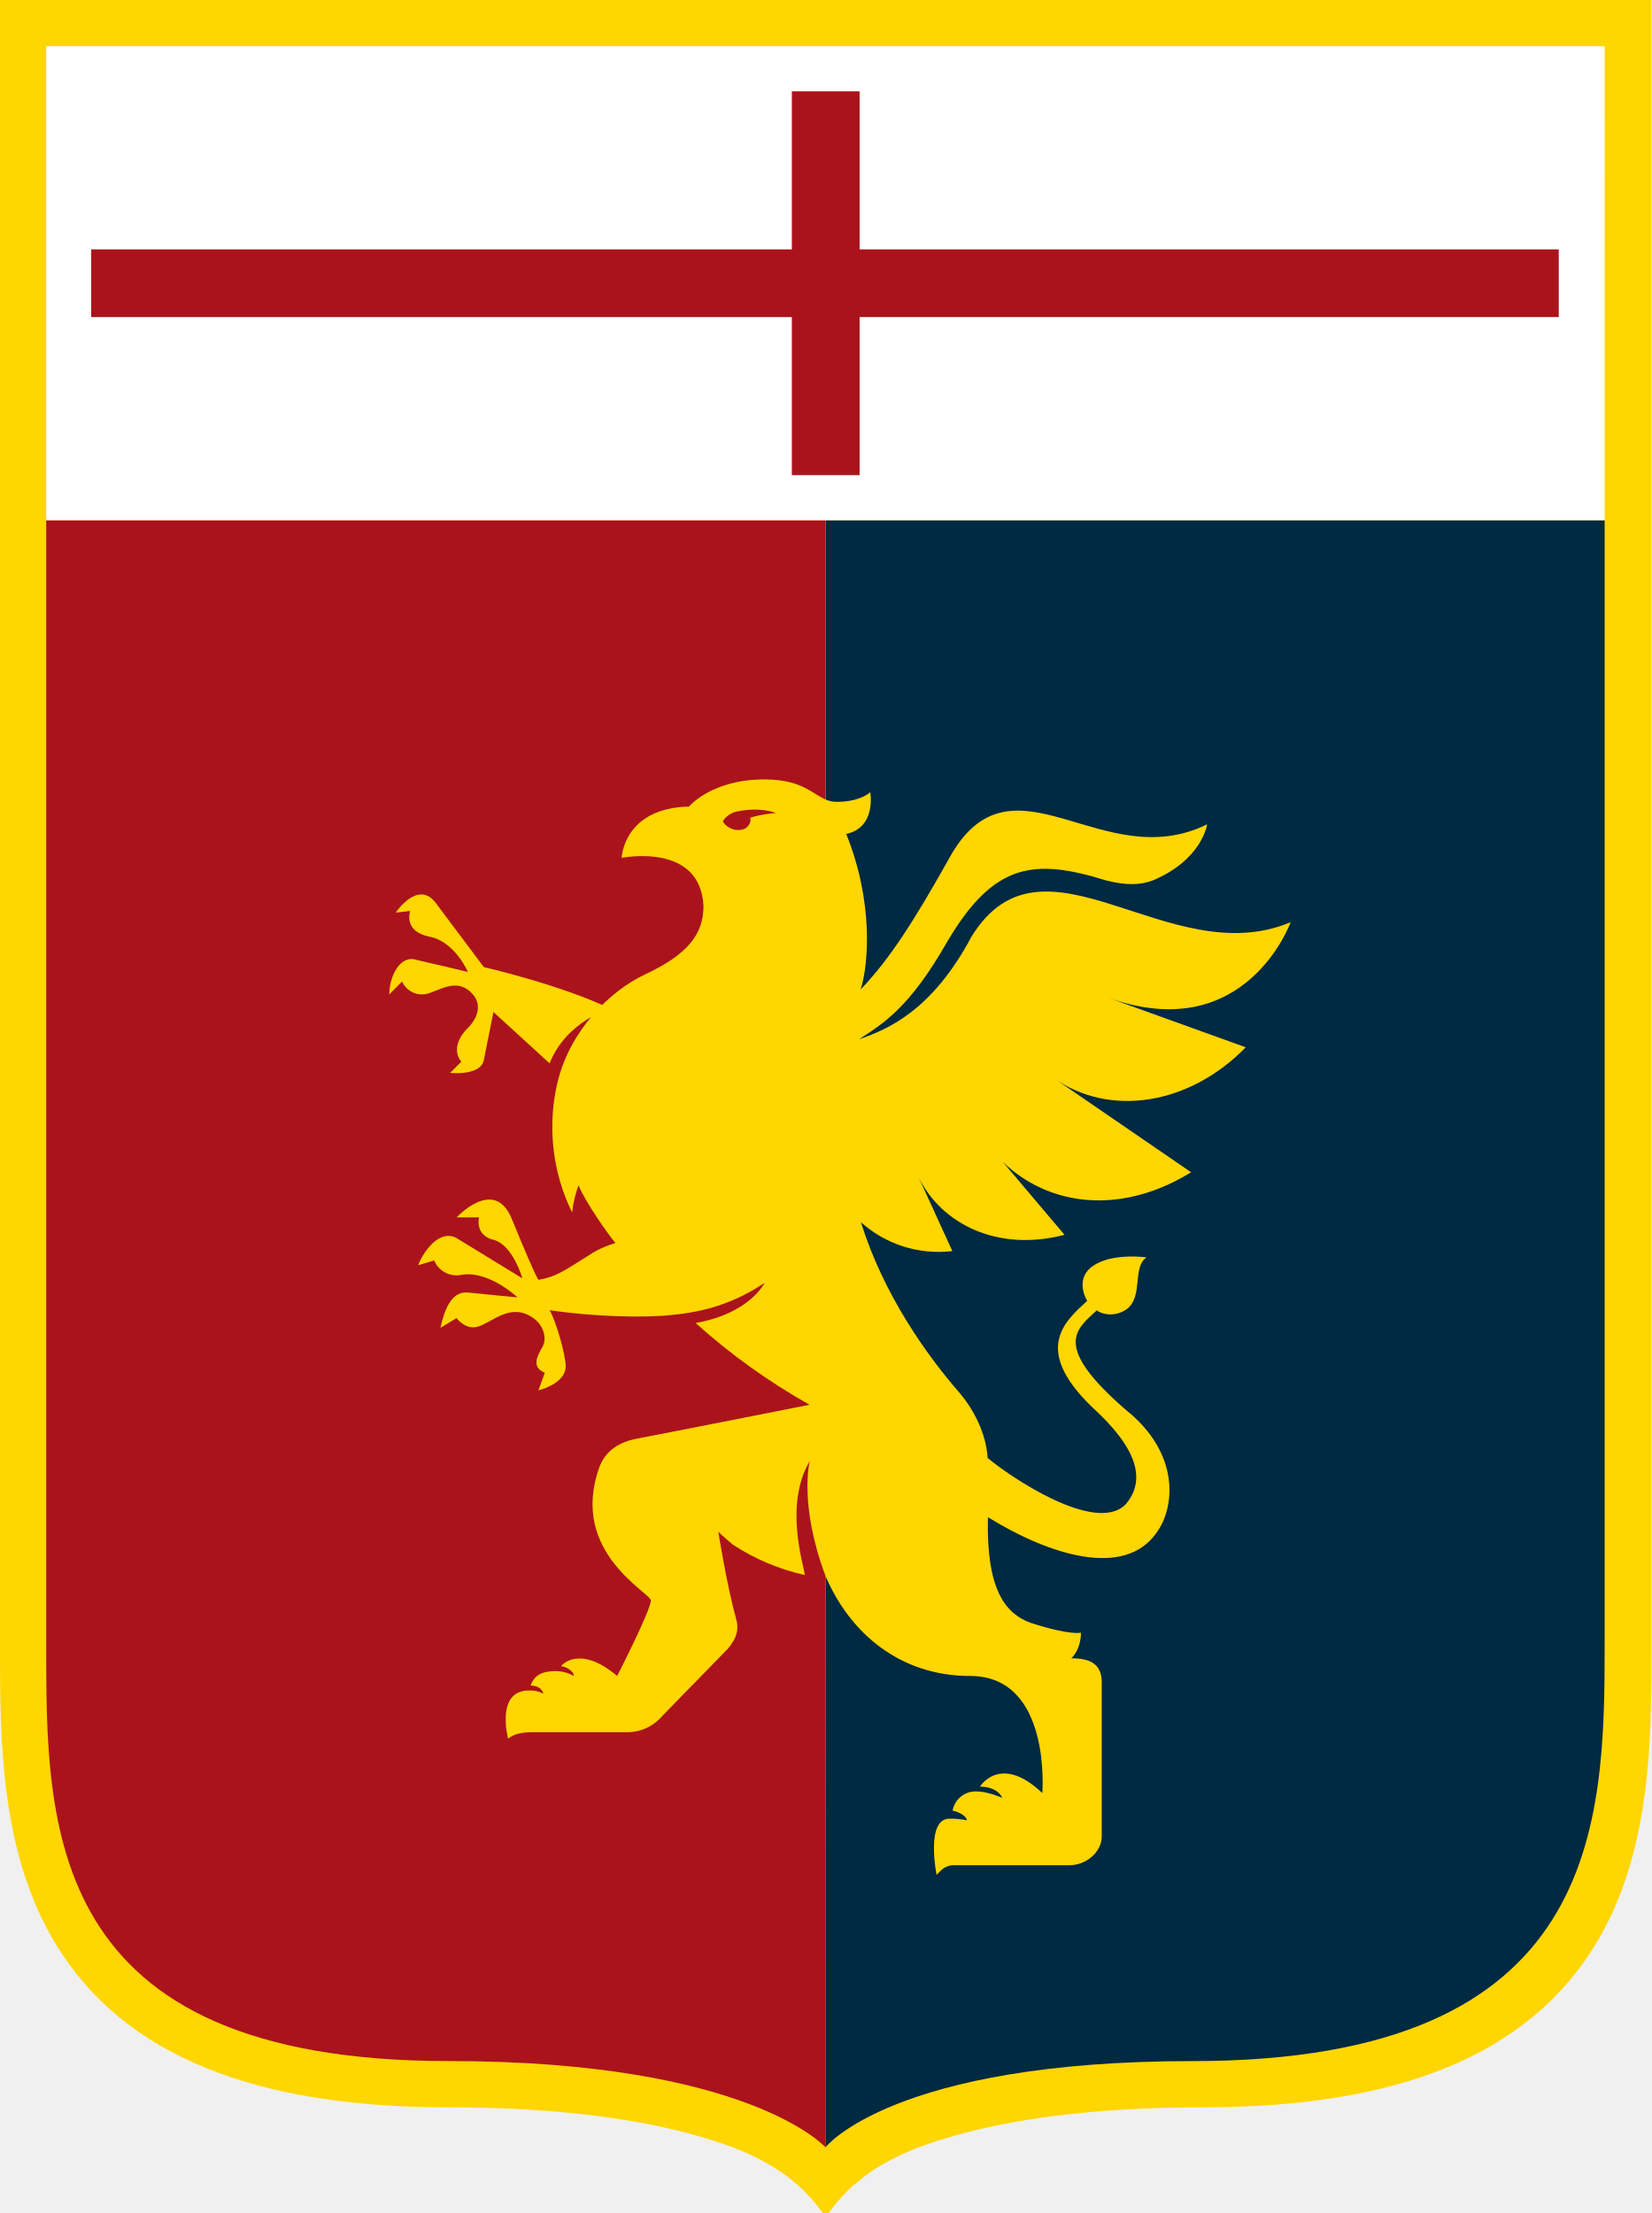
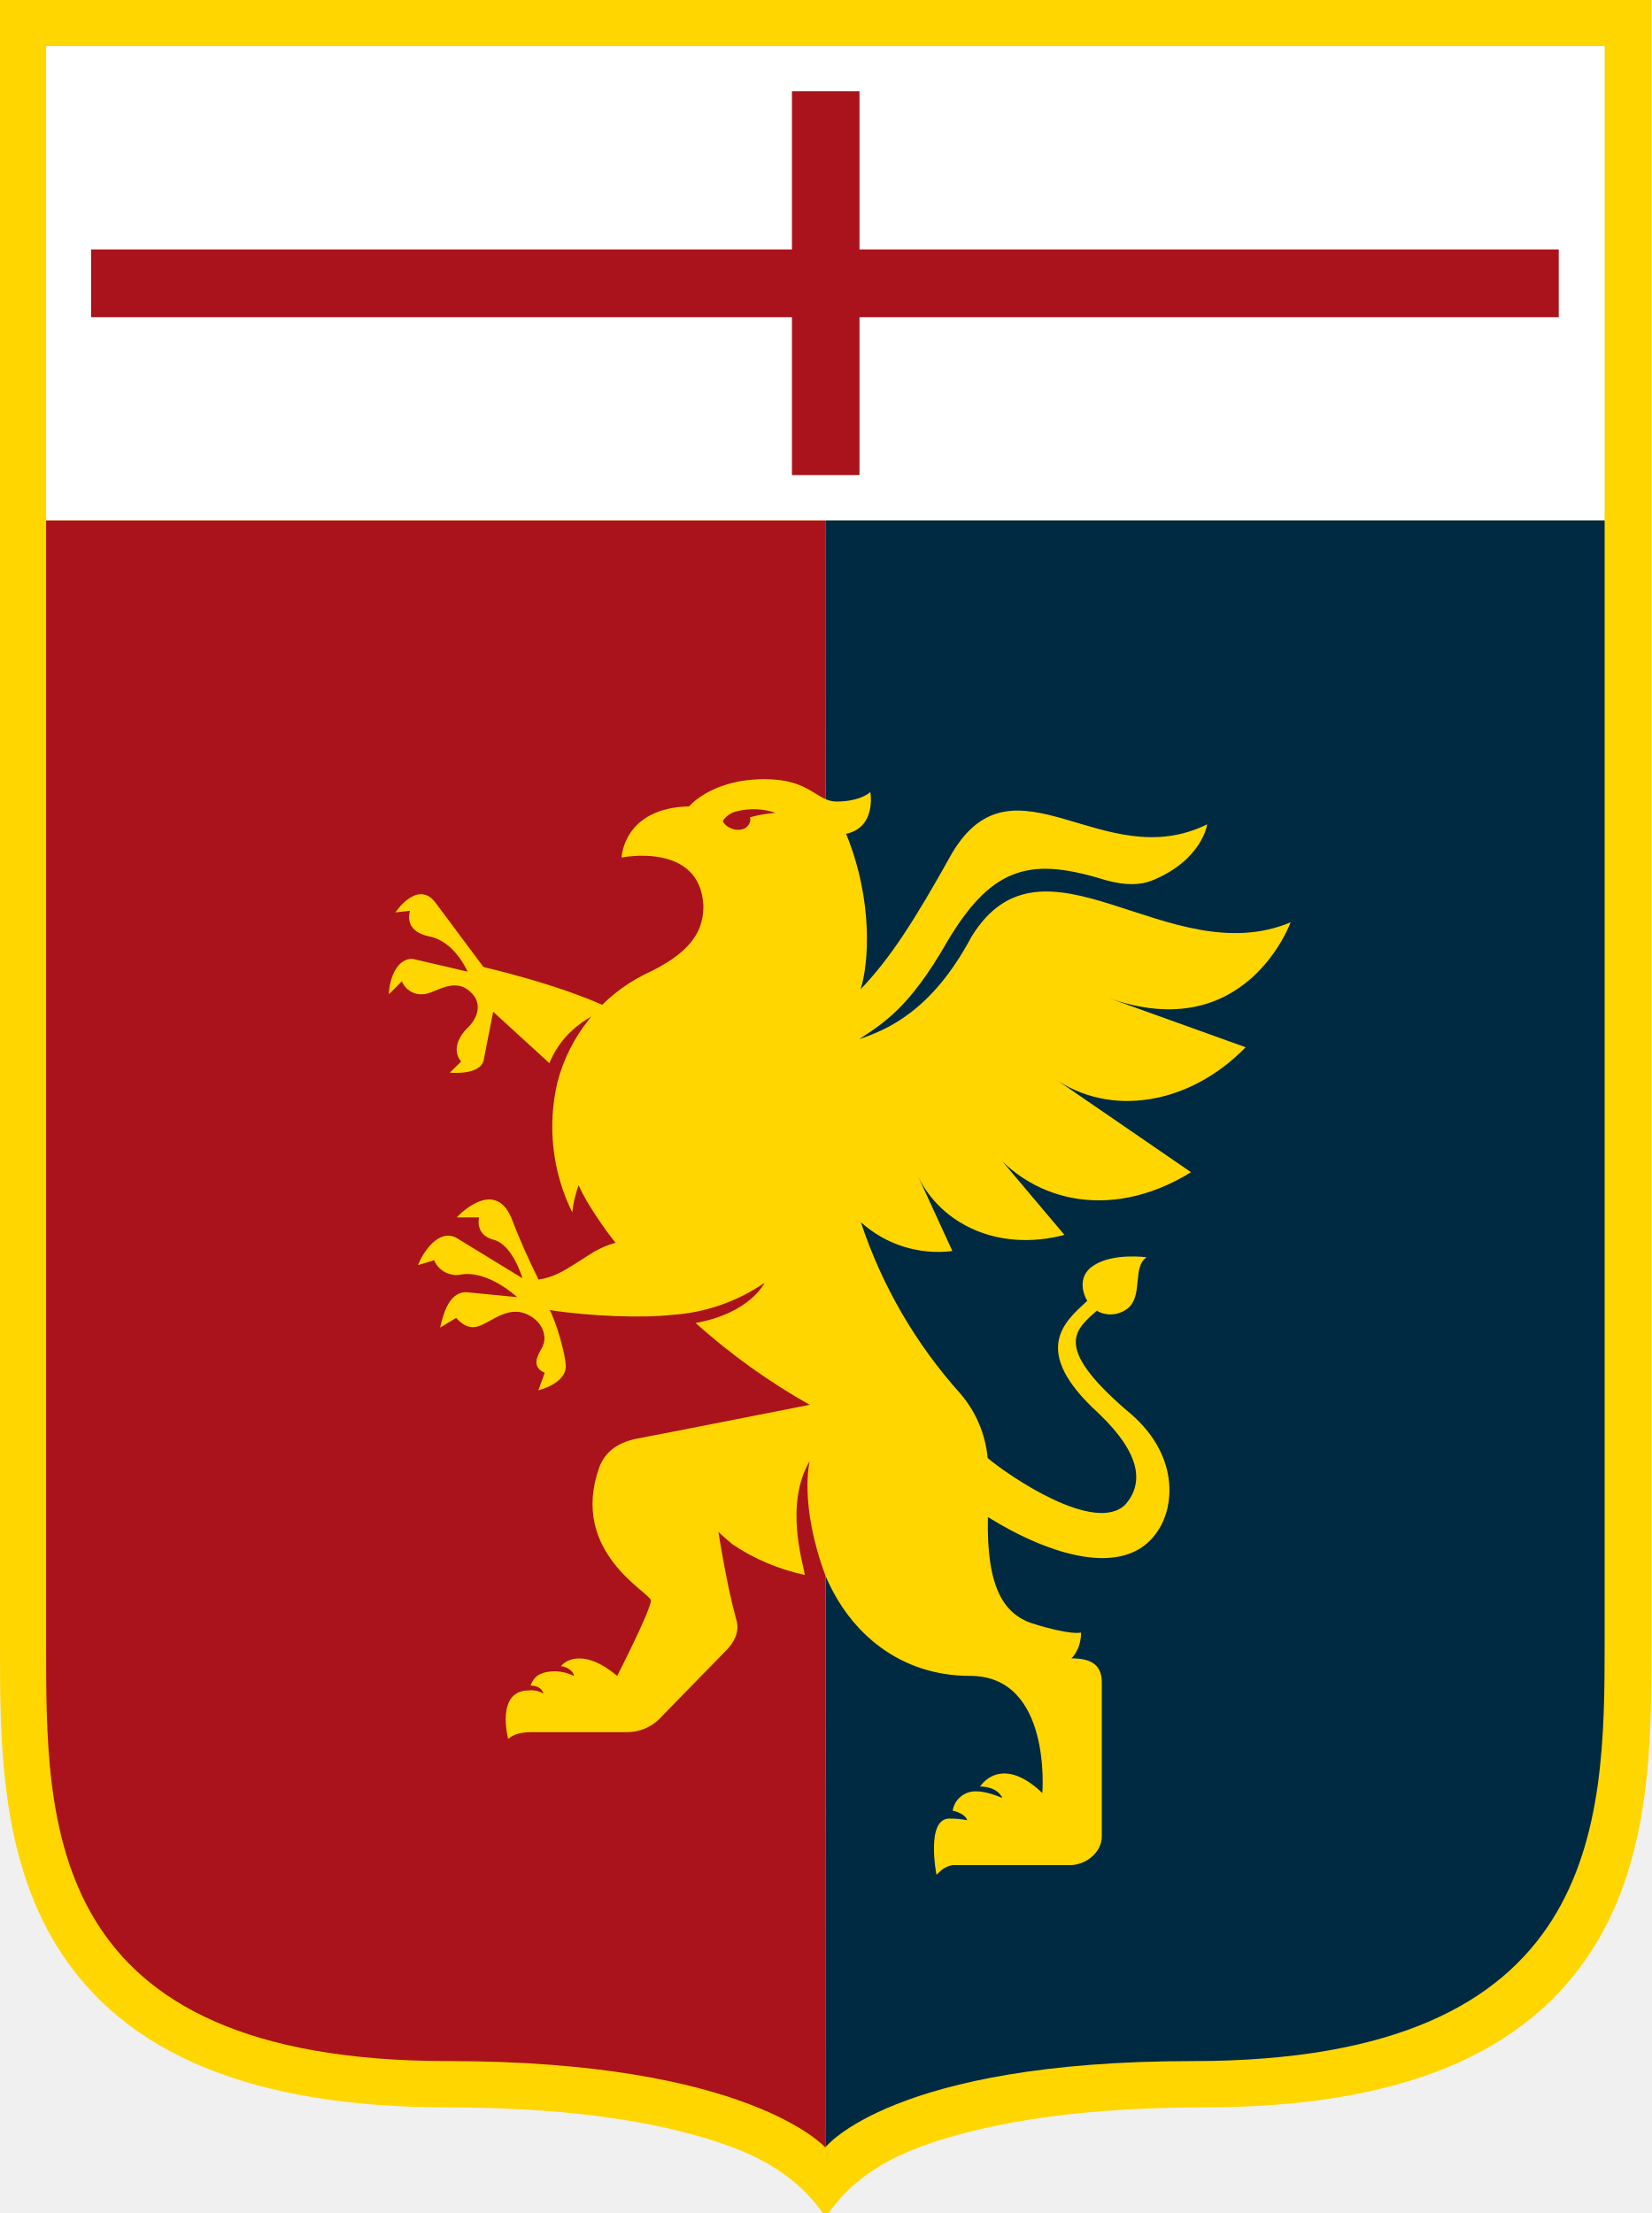
<svg xmlns="http://www.w3.org/2000/svg" fill="none" viewBox="0 0 71.63 96">
  <g clip-path="url(#a)" data-source="https://football-logos.cc">
-     <path fill="#FFD508" d="M0 0v71.45c0 4.009 0 8.998 2.484 12.991 2.919 4.694 8.475 6.975 16.975 6.975 4.987 0 8.432.57 10.742 1.222 2.242.633 4.151 1.481 5.488 3.365h.252c1.339-1.883 3.247-2.731 5.49-3.365 2.31-.652 5.755-1.222 10.742-1.222 8.502 0 14.056-2.28 16.975-6.975 2.484-3.993 2.484-8.982 2.483-12.992V0z" style="fill:#ffd600;fill-opacity:1" />
-     <path fill="#00263E" d="M35.804 93.15s2.908-3.74 15.929-3.74c17.73 0 17.868-10.25 17.868-18.145v-48.69H35.82z" style="fill:#002942;fill-opacity:1" />
-     <path fill="#AE1919" d="M35.815 22.575H2.005v48.69c0 7.894-.14 18.144 17.454 18.144 13.02 0 16.345 3.741 16.345 3.741z" style="fill:#ab131c;fill-opacity:1" />
-     <path fill="#fff" d="M69.601 2.005H2.005V22.57H69.6z" />
-     <path fill="#AE1919" d="M67.61 10.818H37.284V3.962h-2.938v6.856H3.956v2.938h30.39v6.855h2.938v-6.856H67.61z" style="fill:#ab131c;fill-opacity:1" />
-     <path fill="#FFD508" d="M23.562 58.37c-.139.279-.626.905.07 1.178l-.278.765s1.183-.279 1.183-1.044c0-.486-.418-1.948-.696-2.434 1.808.277 4.104.347 5.286.208 1.53-.139 2.784-.557 4.035-1.391 0 0-.625 1.322-2.99 1.74a27.6 27.6 0 0 0 4.943 3.547s-6.678 1.322-7.444 1.46c-.766.14-1.396.494-1.678 1.257-1.318 3.689 2.236 5.429 2.236 5.776 0 .418-1.46 3.27-1.46 3.27-1.392-1.183-2.227-.696-2.436-.418.21 0 .557.21.557.418a1.66 1.66 0 0 0-.765-.209c-.765 0-.974.278-1.113.627.209 0 .486.07.556.353a1.2 1.2 0 0 0-.626-.14c-1.461 0-.904 2.088-.904 2.088.277-.208.556-.278 1.113-.278h4.035a1.98 1.98 0 0 0 1.53-.695l2.852-2.923c.418-.486.488-.904.354-1.322-.418-1.53-.765-3.756-.765-3.756s.208.208.625.556a9.4 9.4 0 0 0 3.13 1.322c-.069-.487-.903-3.06.209-4.943 0 0-.486 1.883.696 5.01 1.044 2.434 3.2 4.312 6.262 4.312 3.547 0 3.13 5.08 3.13 5.08-1.461-1.393-2.365-.767-2.708-.28.28 0 .765.07.975.488 0 0-.626-.28-1.114-.28a1.01 1.01 0 0 0-1.044.837c.071 0 .557.138.627.416a3.5 3.5 0 0 0-.766-.07c-1.043 0-.556 2.436-.556 2.436l.21-.21a.8.8 0 0 1 .485-.208h5.08c.695 0 1.39-.556 1.39-1.252V72.98c0-.835-.556-1.043-1.321-1.043 0 0 .418-.353.418-1.114 0 0-.418.14-2.158-.416-1.177-.418-1.947-1.53-1.877-4.591 2.707 1.669 5.912 2.644 7.298.695.835-1.113 1.044-3.478-1.322-5.356-3.2-2.783-2.157-3.479-1.251-4.313.139.139.765.347 1.321-.07.696-.556.209-1.809.835-2.227 0 0-1.46-.208-2.297.353-.765.488-.416 1.322-.277 1.53-.974.905-2.505 2.157.487 4.87 1.883 1.81 1.948 3.06 1.177 3.966-1.32 1.322-5.078-1.253-5.982-2.018-.07-1.043-.557-2.017-1.183-2.782-1.46-1.67-3.34-4.313-4.313-7.444a5.04 5.04 0 0 0 3.965 1.252l-1.467-3.211c.975 2.018 3.414 3.27 6.332 2.505l-3.414-4.035c1.739 2.505 5.286 3.548 8.905 1.322l-5.979-4.1c2.435 1.738 5.914 1.183 8.348-1.322l-5.983-2.156c5.983 2.156 7.931-3.27 7.931-3.27-5.287 2.225-10.711-4.452-13.843.626-1.74 3.27-3.688 4.035-4.871 4.452 1.044-.696 2.157-1.321 3.826-4.244 2.018-3.413 3.758-3.617 6.888-2.644.834.21 1.46.21 2.017 0 2.157-.906 2.361-2.436 2.361-2.436-4.522 2.226-8.349-3.27-11.064 1.252-1.67 2.991-2.708 4.59-3.965 5.913.354-1.113.556-3.826-.626-6.748 1.322-.278 1.043-1.809 1.043-1.809s-.417.417-1.46.417c-.905 0-1.114-.973-3.132-.973-2.295 0-3.269 1.177-3.269 1.177-2.852.07-2.922 2.226-2.922 2.226s3.413-.696 3.549 2.087c0 1.183-.627 2.087-2.575 2.99-1.46.696-3.2 2.367-3.757 4.662a8.42 8.42 0 0 0 .634 5.644 4.8 4.8 0 0 1 .28-1.177c.277.696 1.25 2.087 1.6 2.504a4.2 4.2 0 0 0-.976.418c-1.32.834-1.6 1.044-2.364 1.177-.14-.209-.557-1.177-1.183-2.708-.765-1.74-2.365 0-2.365 0h.973s-.208.766.627.974c.834.208 1.252 1.67 1.252 1.67l-2.853-1.745c-.765-.417-1.461.626-1.67 1.177l.695-.209a1.05 1.05 0 0 0 1.177.626c1.183-.21 2.436.974 2.436.974s-1.53-.139-2.157-.209c-.766-.069-1.044.905-1.183 1.53l.696-.417s.417.557.973.353c.627-.21 1.392-1.044 2.366-.353.486.353.557.905.417 1.183m8.981-22.883c.07.14-.07.418-.279.487-.416.14-.834-.138-.904-.353a.97.97 0 0 1 .627-.417c1.042-.209 1.669.069 1.669.069-.765.07-1.113.208-1.113.208m-14.195 7.66c.556 0 1.46-.906 2.225.07.488.695-.277 1.39-.277 1.39s-.836.766-.28 1.461l-.487.487s1.322.14 1.462-.556l.417-2.087 2.435 2.226c.765-1.884 2.644-2.365 2.644-2.365-2.158-1.044-5.496-1.81-5.496-1.81l-2.083-2.78c-.626-.834-1.393-.069-1.74.417l.626-.07c-.07.28-.139.906.835 1.114 1.113.209 1.67 1.53 1.67 1.53s-1.74-.416-2.366-.556c-.695-.07-1.043.905-1.043 1.53l.556-.557a.94.94 0 0 0 .905.557" style="fill:#ffd600;fill-opacity:1" />
+     <path fill="#ffd508" d="M0 0v71.45c0 4 0 9 2.48 13 2.92 4.68 8.48 6.97 16.98 6.97 4.99 0 8.43.57 10.74 1.22 2.24.63 4.15 1.48 5.49 3.36h.25c1.34-1.88 3.25-2.73 5.5-3.36 2.3-.65 5.75-1.22 10.73-1.22 8.5 0 14.06-2.28 16.98-6.98 2.48-4 2.48-8.98 2.48-13V0z" style="fill:#ffd600;fill-opacity:1" />
+     <path fill="#00263e" d="M35.8 93.15s2.91-3.74 15.93-3.74c17.73 0 17.87-10.25 17.87-18.14v-48.7H35.82z" style="fill:#002942;fill-opacity:1" />
+     <path fill="#ae1919" d="M35.82 22.58H2v48.69c0 7.89-.14 18.14 17.45 18.14 13.02 0 16.34 3.74 16.34 3.74z" style="fill:#ab131c;fill-opacity:1" />
+     <path fill="#fff" d="M69.6 2H2v20.57h67.6z" />
+     <path fill="#ae1919" d="M67.61 10.82H37.28V3.96h-2.93v6.86H3.95v2.94h30.4v6.85h2.93v-6.85h30.33z" style="fill:#ab131c;fill-opacity:1" />
+     <path fill="#ffd508" d="M23.56 58.37c-.14.28-.62.9.07 1.18l-.28.76s1.19-.28 1.19-1.04c0-.49-.42-1.95-.7-2.44 1.8.28 4.1.35 5.29.21a8 8 0 0 0 4.03-1.39s-.62 1.32-2.99 1.74a28 28 0 0 0 4.95 3.55s-6.68 1.32-7.45 1.46c-.76.14-1.4.5-1.68 1.26-1.31 3.69 2.24 5.43 2.24 5.77 0 .42-1.46 3.27-1.46 3.27-1.4-1.18-2.23-.7-2.44-.42.21 0 .56.21.56.42a2 2 0 0 0-.76-.2c-.77 0-.98.27-1.12.62.21 0 .49.07.56.35a1 1 0 0 0-.63-.14c-1.46 0-.9 2.1-.9 2.1.28-.22.55-.29 1.11-.29h4.04a2 2 0 0 0 1.53-.7l2.85-2.92c.42-.48.49-.9.35-1.32-.42-1.53-.76-3.75-.76-3.75s.2.2.62.55a9 9 0 0 0 3.13 1.32c-.07-.48-.9-3.06.21-4.94 0 0-.48 1.88.7 5.01 1.04 2.44 3.2 4.31 6.26 4.31 3.55 0 3.13 5.08 3.13 5.08-1.46-1.39-2.37-.76-2.7-.28.27 0 .76.07.97.5 0 0-.63-.29-1.12-.29a1 1 0 0 0-1.04.84c.07 0 .56.14.63.41a4 4 0 0 0-.77-.07c-1.04 0-.56 2.44-.56 2.44l.21-.2a1 1 0 0 1 .49-.22h5.08c.7 0 1.39-.55 1.39-1.25v-6.68c0-.83-.56-1.04-1.32-1.04 0 0 .42-.36.42-1.12 0 0-.42.14-2.16-.41-1.18-.42-1.95-1.53-1.88-4.6 2.7 1.68 5.91 2.65 7.3.7.83-1.11 1.04-3.48-1.32-5.36-3.2-2.78-2.16-3.47-1.25-4.3.13.13.76.34 1.32-.08.7-.55.2-1.8.83-2.23 0 0-1.46-.2-2.3.36-.76.49-.41 1.32-.27 1.53-.98.9-2.5 2.15.48 4.87 1.89 1.8 1.95 3.06 1.18 3.96-1.32 1.33-5.08-1.25-5.98-2.01a5 5 0 0 0-1.18-2.79 21 21 0 0 1-4.32-7.44 5 5 0 0 0 3.97 1.25l-1.47-3.2c.98 2 3.42 3.26 6.33 2.5l-3.41-4.04c1.74 2.5 5.29 3.55 8.9 1.32l-5.97-4.1c2.43 1.74 5.9 1.19 8.34-1.32l-5.98-2.15c5.98 2.15 7.93-3.27 7.93-3.27-5.29 2.22-10.71-4.46-13.84.62-1.74 3.27-3.69 4.04-4.87 4.45 1.04-.7 2.15-1.32 3.82-4.24 2.02-3.41 3.76-3.62 6.9-2.65.83.22 1.45.22 2 0 2.17-.9 2.37-2.43 2.37-2.43C47.84 37.99 44 32.49 41.3 37c-1.67 3-2.71 4.6-3.97 5.91.35-1.1.56-3.82-.63-6.74 1.33-.28 1.05-1.81 1.05-1.81s-.42.41-1.46.41c-.9 0-1.12-.97-3.13-.97-2.3 0-3.27 1.18-3.27 1.18-2.86.07-2.93 2.22-2.93 2.22s3.42-.7 3.55 2.1c0 1.17-.62 2.08-2.57 2.98a7.3 7.3 0 0 0-3.76 4.66 8.4 8.4 0 0 0 .64 5.65 5 5 0 0 1 .28-1.18c.27.7 1.25 2.09 1.6 2.5a4 4 0 0 0-.98.42c-1.32.84-1.6 1.05-2.36 1.18a30 30 0 0 1-1.19-2.7c-.76-1.75-2.36 0-2.36 0h.97s-.2.76.63.97 1.25 1.67 1.25 1.67L19.8 53.7c-.77-.42-1.46.63-1.67 1.18l.7-.21a1.05 1.05 0 0 0 1.17.62c1.18-.2 2.43.98 2.43.98l-2.15-.21c-.77-.07-1.05.9-1.19 1.53l.7-.42s.42.56.97.36c.63-.21 1.4-1.05 2.37-.36.49.36.56.9.42 1.19m8.98-22.89c.07.14-.07.42-.28.49-.42.14-.84-.14-.9-.35a1 1 0 0 1 .62-.42 3 3 0 0 1 1.67.07c-.76.07-1.11.2-1.11.2m-14.2 7.67c.56 0 1.46-.91 2.23.07.49.7-.28 1.39-.28 1.39s-.84.76-.28 1.46l-.49.48s1.33.14 1.47-.55l.41-2.09 2.44 2.23c.76-1.89 2.64-2.37 2.64-2.37-2.16-1.04-5.5-1.8-5.5-1.8l-2.08-2.79c-.62-.83-1.4-.07-1.74.42l.63-.07c-.07.28-.14.9.83 1.11 1.12.21 1.67 1.53 1.67 1.53l-2.36-.55c-.7-.07-1.05.9-1.05 1.53l.56-.56a.9.9 0 0 0 .9.56" style="fill:#ffd600;fill-opacity:1" />
  </g>
  <defs data-source="https://football-logos.cc">
    <clipPath id="a">
-       <path fill="#fff" d="M0 0h71.631v96H0z" />
+       <path fill="#fff" d="M0 0h71.63v96H0z" />
    </clipPath>
  </defs>
</svg>
